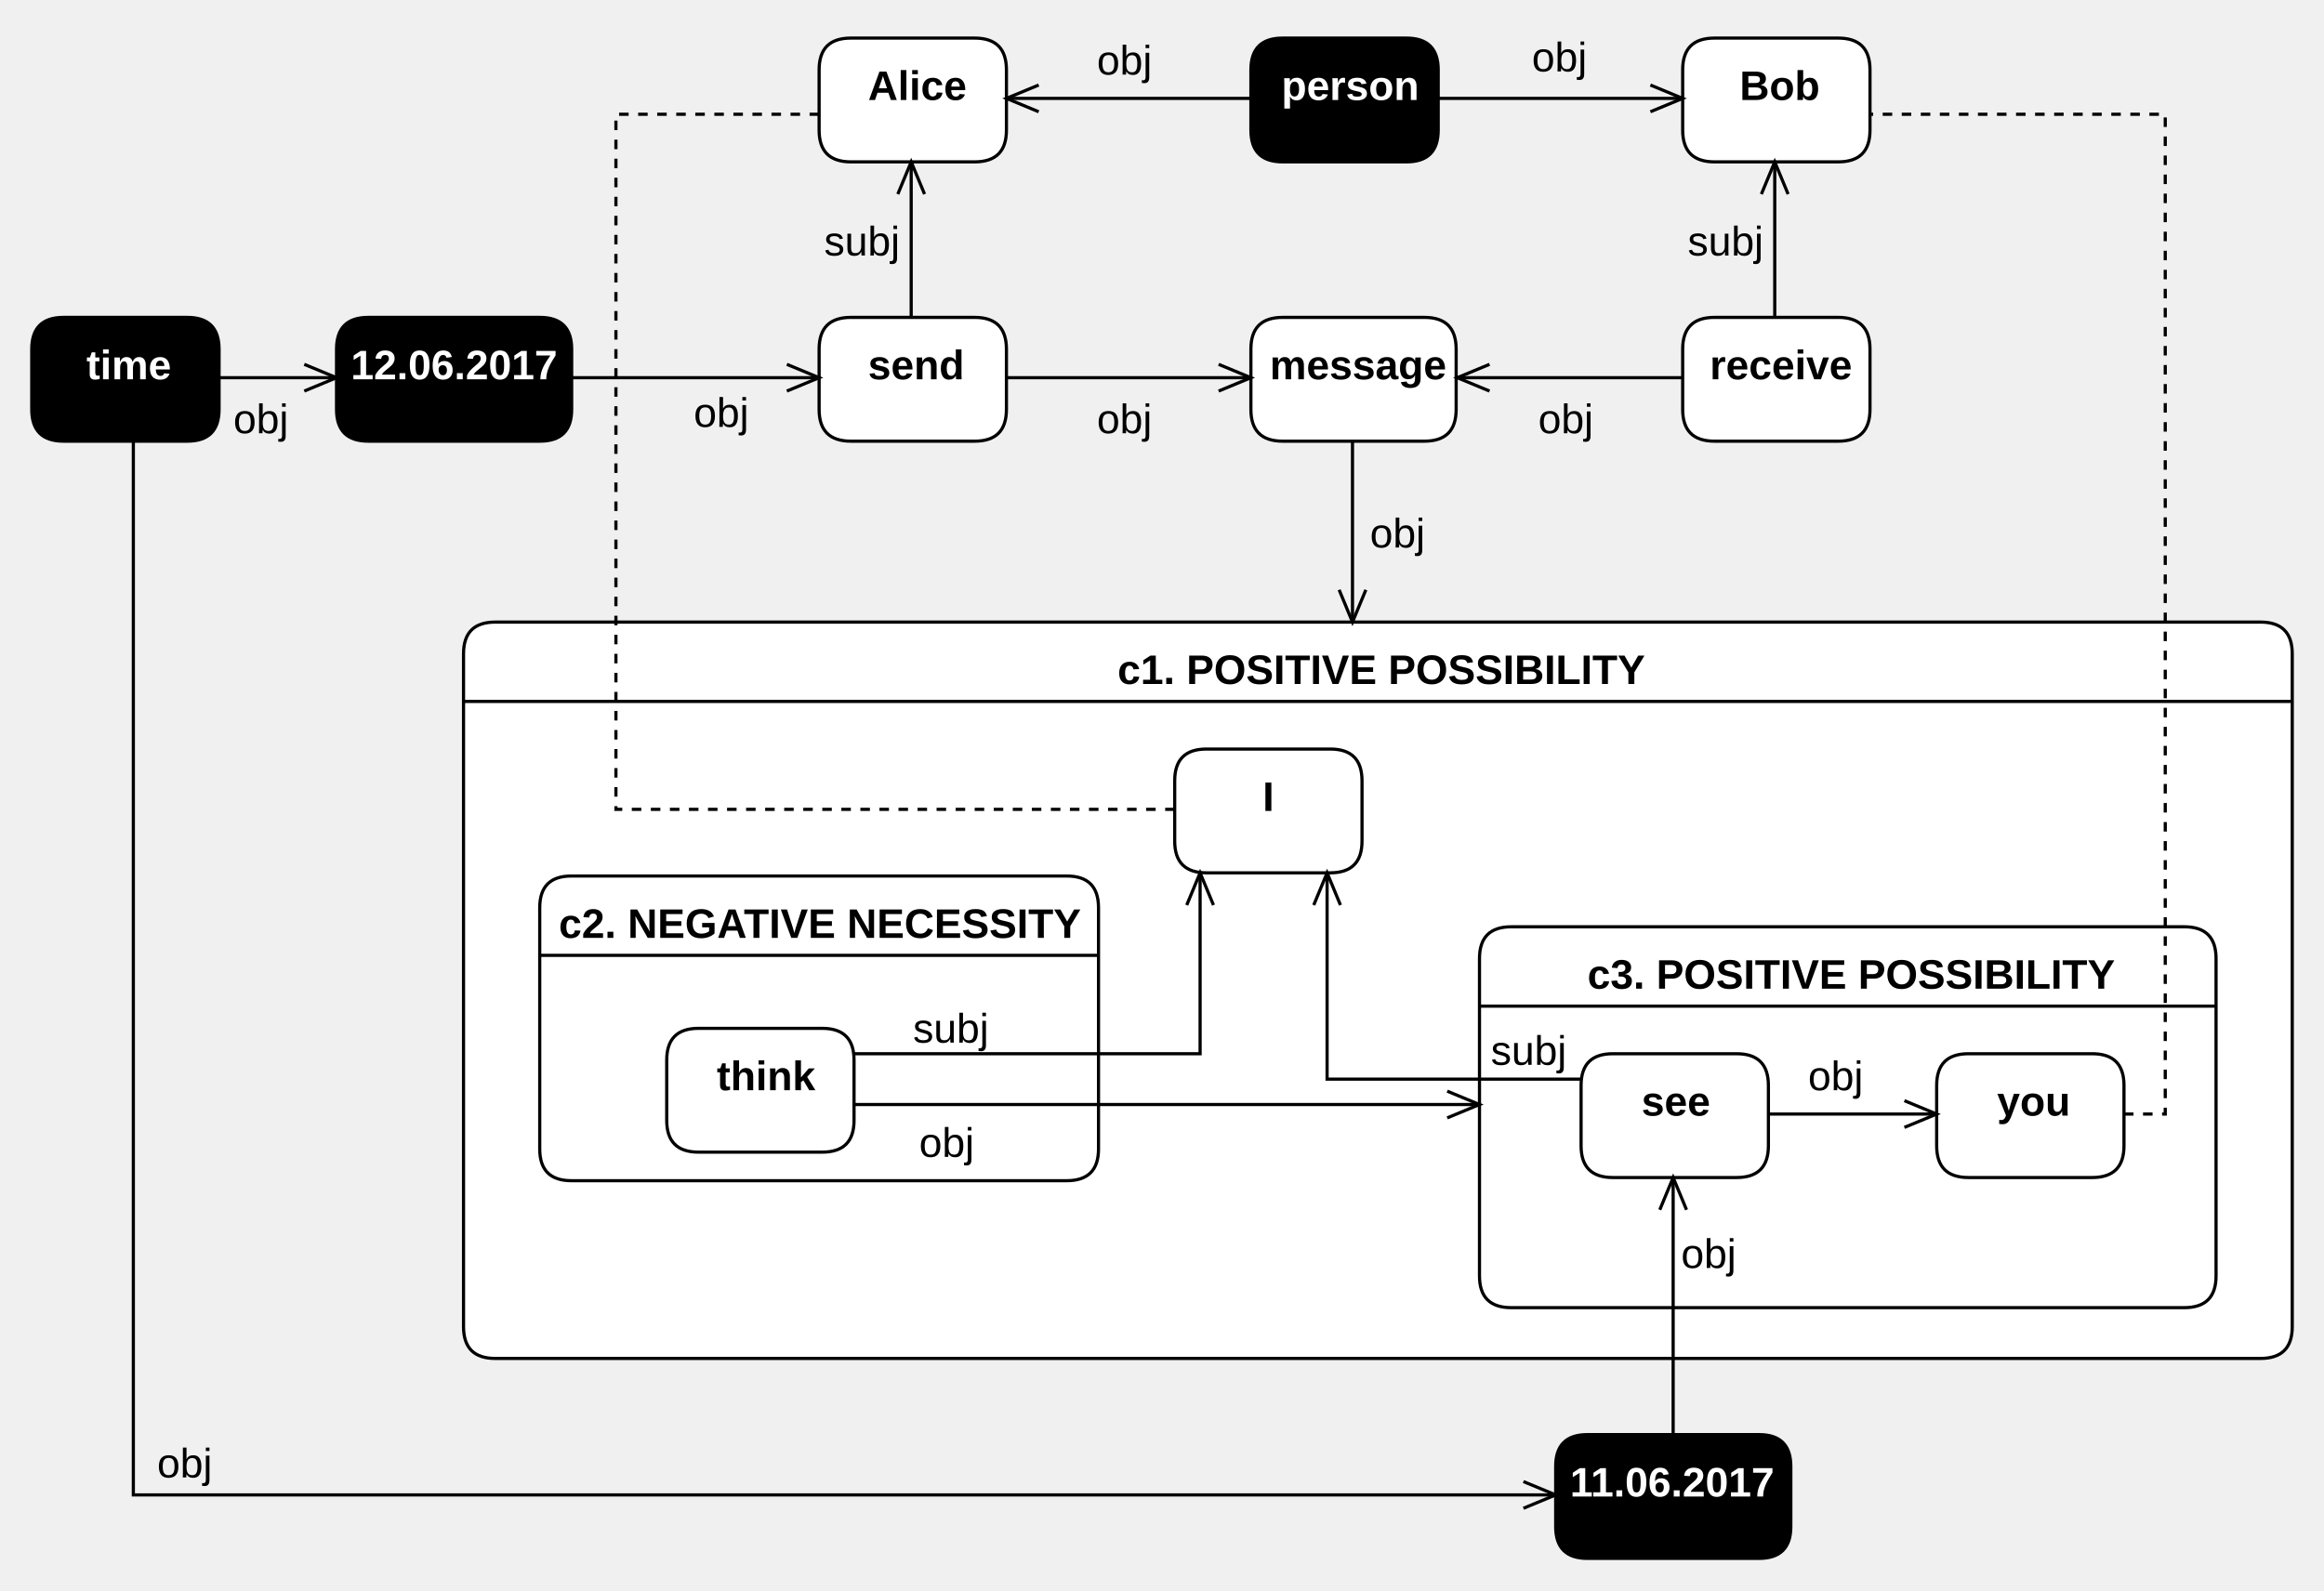
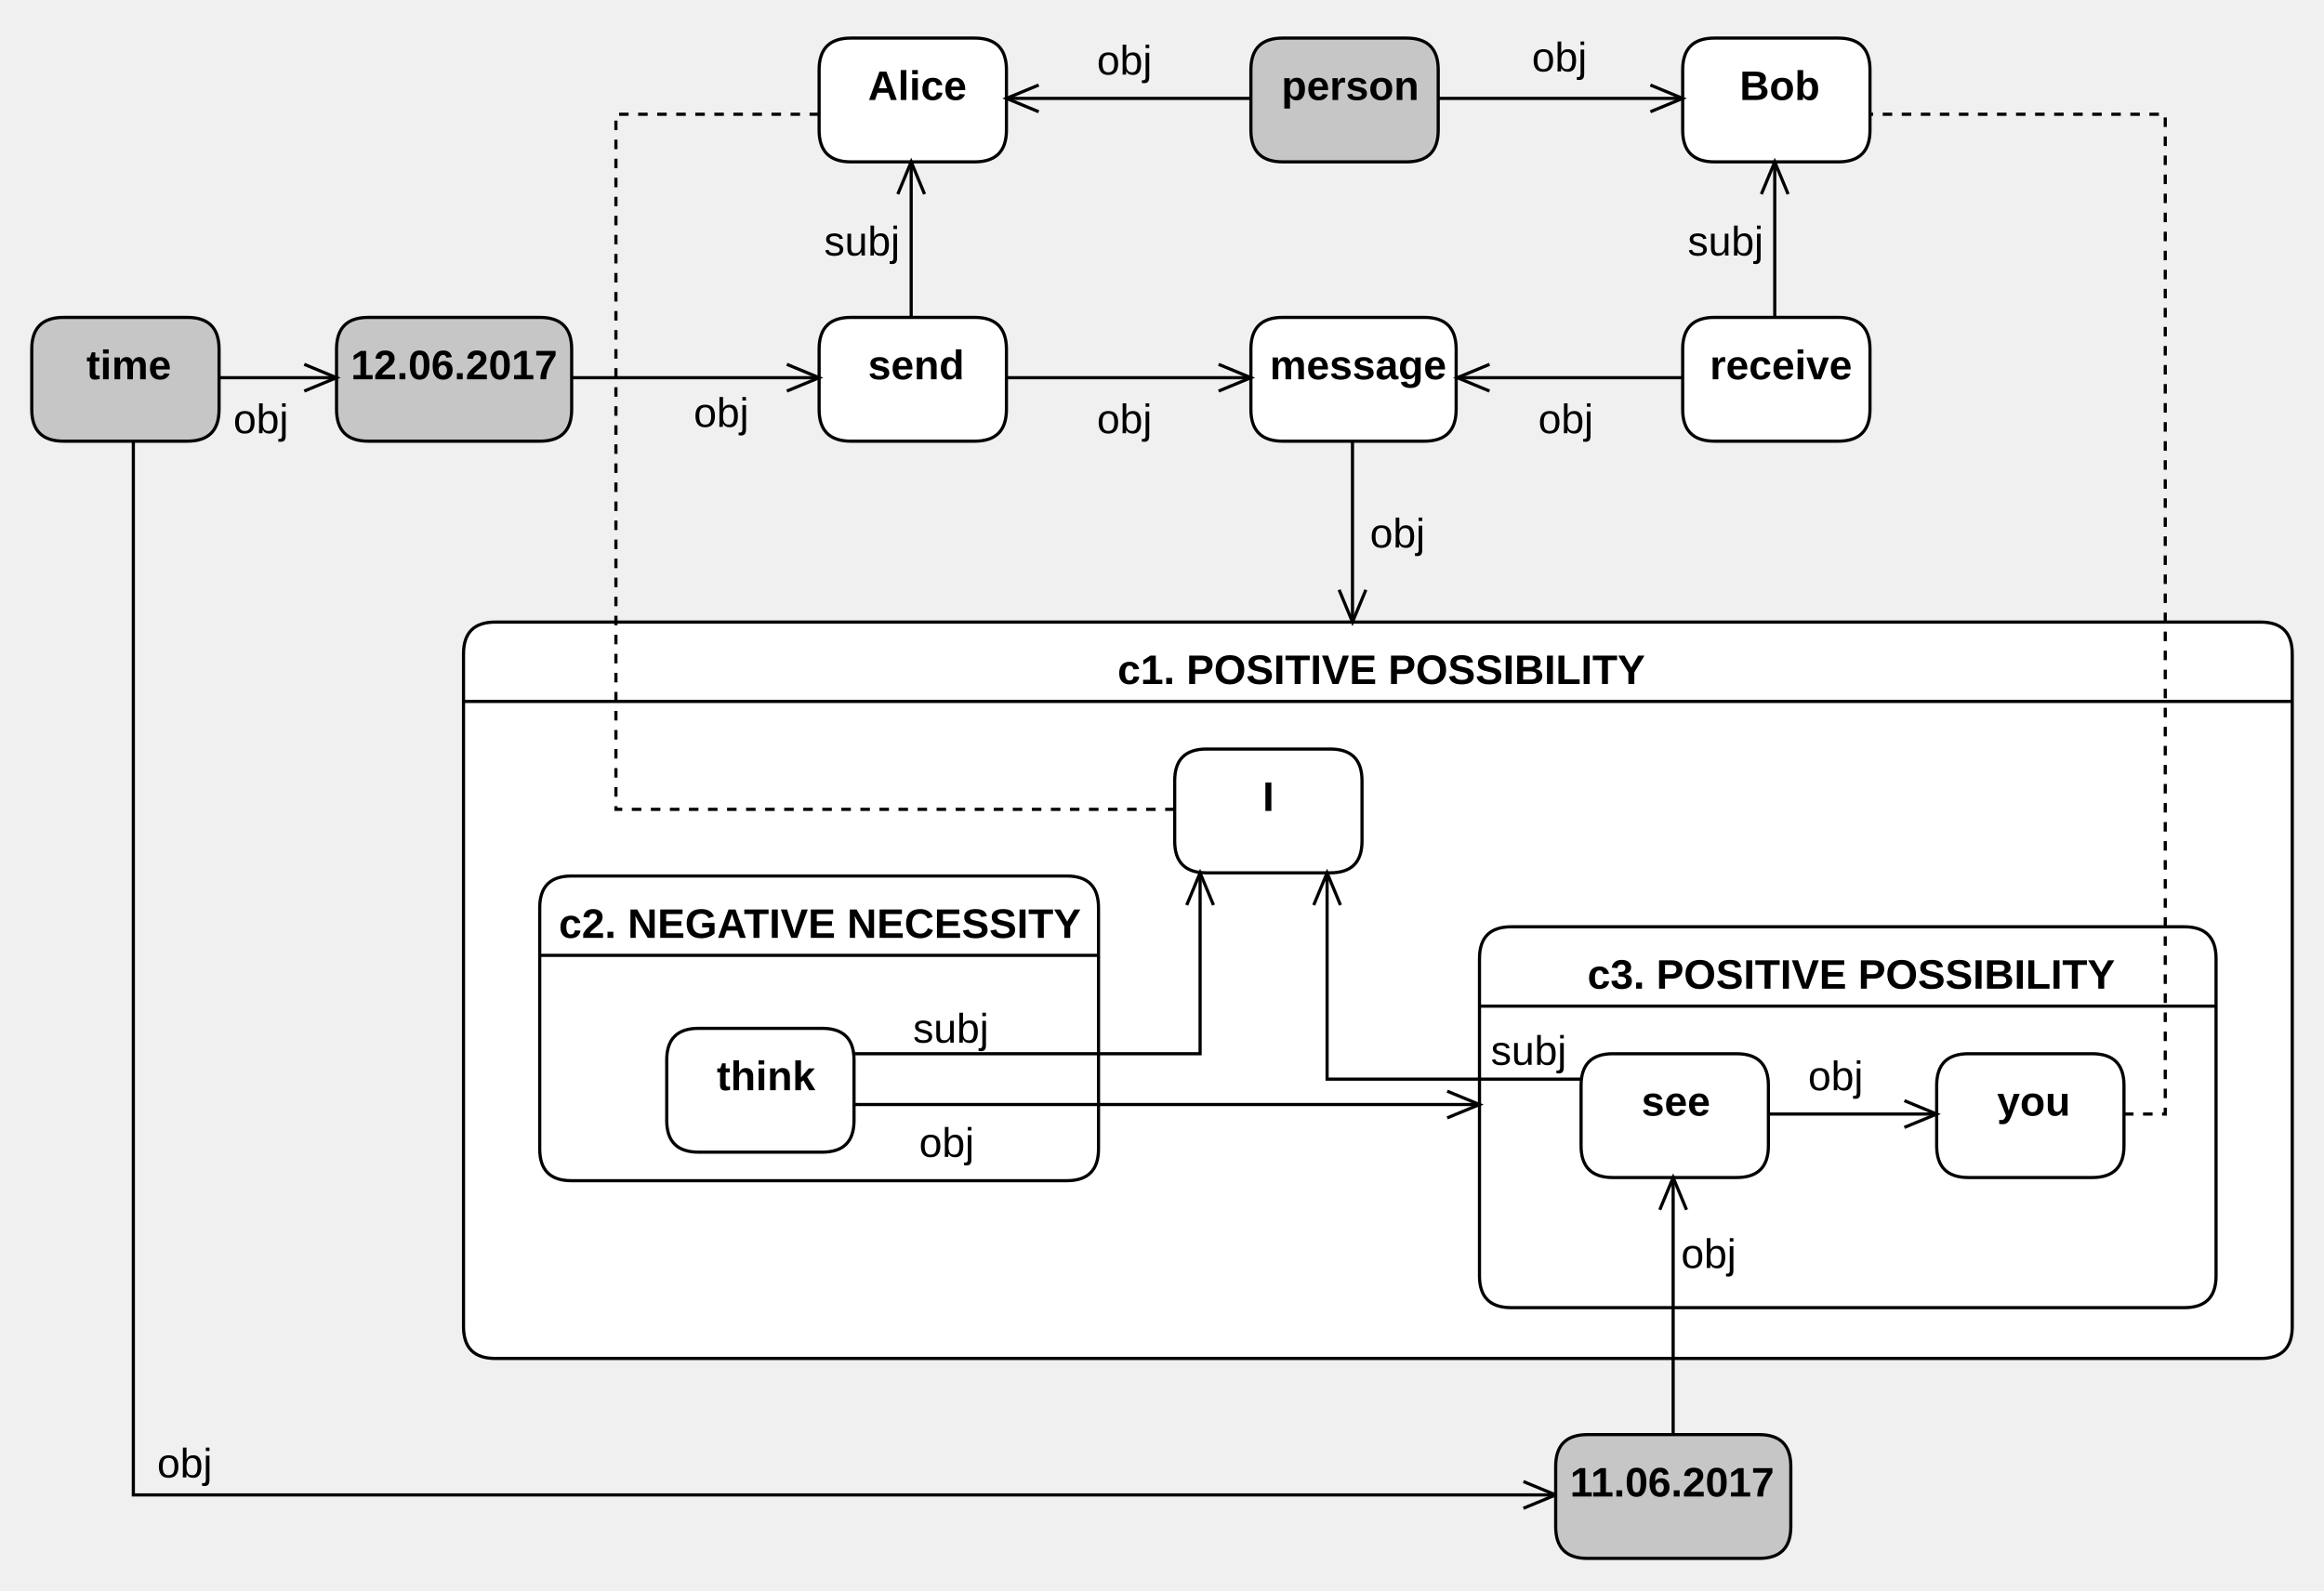
<svg xmlns="http://www.w3.org/2000/svg" version="1.1" width="732" height="501">
  <defs />
  <g>
    <g transform="translate(2,4) scale(1,1)">
      <path fill="#ffffff" stroke="none" d="M 266 8 L 305 8 Q 315 8 315 18 L 315 37 Q 315 47 305 47 L 266 47 Q 256 47 256 37 L 256 18 Q 256 8 266 8 Z" />
    </g>
    <g transform="translate(2,4) scale(1,1)">
      <path fill="none" stroke="#000000" d="M 266 8 L 305 8 Q 315 8 315 18 L 315 37 Q 315 47 305 47 L 266 47 Q 256 47 256 37 L 256 18 Q 256 8 266 8 Z" stroke-miterlimit="10" />
    </g>
    <g transform="translate(2,4) scale(1,1)">
      <g>
        <path fill="none" stroke="none" />
        <text fill="#000000" stroke="none" font-family="Arial" font-size="13px" font-style="normal" font-weight="bold" text-decoration="none" x="271.411" y="27.5">Alice</text>
      </g>
    </g>
    <g transform="translate(2,4) scale(1,1)">
      <path fill="#ffffff" stroke="none" d="M 154 192 L 710 192 Q 720 192 720 202 L 720 414 Q 720 424 710 424 L 154 424 Q 144 424 144 414 L 144 202 Q 144 192 154 192 Z" />
    </g>
    <g transform="translate(2,4) scale(1,1)">
      <path fill="none" stroke="#000000" d="M 154 192 L 710 192 Q 720 192 720 202 L 720 414 Q 720 424 710 424 L 154 424 Q 144 424 144 414 L 144 202 Q 144 192 154 192 Z" stroke-miterlimit="10" />
    </g>
    <g transform="translate(2,4) scale(1,1)">
      <path fill="none" stroke="#000000" d="M 144 217 L 720 217" stroke-miterlimit="10" />
    </g>
    <g transform="translate(2,4) scale(1,1)">
      <g>
        <path fill="none" stroke="none" />
        <text fill="#000000" stroke="none" font-family="Arial" font-size="13px" font-style="normal" font-weight="bold" text-decoration="none" x="350.001" y="211.5">c1. POSITIVE POSSIBILITY</text>
      </g>
    </g>
    <g transform="translate(2,4) scale(1,1)">
      <path fill="#ffffff" stroke="none" d="M 538 8 L 577 8 Q 587 8 587 18 L 587 37 Q 587 47 577 47 L 538 47 Q 528 47 528 37 L 528 18 Q 528 8 538 8 Z" />
    </g>
    <g transform="translate(2,4) scale(1,1)">
      <path fill="none" stroke="#000000" d="M 538 8 L 577 8 Q 587 8 587 18 L 587 37 Q 587 47 577 47 L 538 47 Q 528 47 528 37 L 528 18 Q 528 8 538 8 Z" stroke-miterlimit="10" />
    </g>
    <g transform="translate(2,4) scale(1,1)">
      <g>
        <path fill="none" stroke="none" />
        <text fill="#000000" stroke="none" font-family="Arial" font-size="13px" font-style="normal" font-weight="bold" text-decoration="none" x="545.935" y="27.5">Bob</text>
      </g>
    </g>
    <g transform="translate(2,4) scale(1,1)">
      <path fill="#ffffff" stroke="none" d="M 402 96 L 446.65 96 Q 456.65 96 456.65 106 L 456.65 125 Q 456.65 135 446.65 135 L 402 135 Q 392 135 392 125 L 392 106 Q 392 96 402 96 Z" />
    </g>
    <g transform="translate(2,4) scale(1,1)">
      <path fill="none" stroke="#000000" d="M 402 96 L 446.65 96 Q 456.65 96 456.65 106 L 456.65 125 Q 456.65 135 446.65 135 L 402 135 Q 392 135 392 125 L 392 106 Q 392 96 402 96 Z" stroke-miterlimit="10" />
    </g>
    <g transform="translate(2,4) scale(1,1)">
      <g>
        <path fill="none" stroke="none" />
        <text fill="#000000" stroke="none" font-family="Arial" font-size="13px" font-style="normal" font-weight="bold" text-decoration="none" x="397.95" y="115.5">message</text>
      </g>
    </g>
    <g transform="translate(2,4) scale(1,1)">
      <path fill="#ffffff" stroke="none" d="M 266 96 L 305 96 Q 315 96 315 106 L 315 125 Q 315 135 305 135 L 266 135 Q 256 135 256 125 L 256 106 Q 256 96 266 96 Z" />
    </g>
    <g transform="translate(2,4) scale(1,1)">
      <path fill="none" stroke="#000000" d="M 266 96 L 305 96 Q 315 96 315 106 L 315 125 Q 315 135 305 135 L 266 135 Q 256 135 256 125 L 256 106 Q 256 96 266 96 Z" stroke-miterlimit="10" />
    </g>
    <g transform="translate(2,4) scale(1,1)">
      <g>
        <path fill="none" stroke="none" />
        <text fill="#000000" stroke="none" font-family="Arial" font-size="13px" font-style="normal" font-weight="bold" text-decoration="none" x="271.405" y="115.5">send</text>
      </g>
    </g>
    <g transform="translate(2,4) scale(1,1)">
      <path fill="#ffffff" stroke="none" d="M 538 96 L 577 96 Q 587 96 587 106 L 587 125 Q 587 135 577 135 L 538 135 Q 528 135 528 125 L 528 106 Q 528 96 538 96 Z" />
    </g>
    <g transform="translate(2,4) scale(1,1)">
      <path fill="none" stroke="#000000" d="M 538 96 L 577 96 Q 587 96 587 106 L 587 125 Q 587 135 577 135 L 538 135 Q 528 135 528 125 L 528 106 Q 528 96 538 96 Z" stroke-miterlimit="10" />
    </g>
    <g transform="translate(2,4) scale(1,1)">
      <g>
        <path fill="none" stroke="none" />
        <text fill="#000000" stroke="none" font-family="Arial" font-size="13px" font-style="normal" font-weight="bold" text-decoration="none" x="536.546" y="115.5">receive</text>
      </g>
    </g>
    <g transform="translate(2,4) scale(1,1)">
      <path fill="none" stroke="#000000" d="M 285 96 L 285 47" stroke-miterlimit="10" />
    </g>
    <g transform="translate(2,4) scale(1,1)">
      <path fill="none" stroke="#000000" d="M 289.21 57.163 L 285 47 L 280.79 57.163" stroke-miterlimit="10" />
    </g>
    <g transform="translate(2,4) scale(1,1)">
      <g>
        <path fill="none" stroke="none" />
        <text fill="#000000" stroke="none" font-family="Arial" font-size="13px" font-style="normal" font-weight="normal" text-decoration="none" x="257.576" y="76.5">subj</text>
      </g>
    </g>
    <g transform="translate(2,4) scale(1,1)">
      <path fill="none" stroke="#000000" d="M 315 115 L 392 115" stroke-miterlimit="10" />
    </g>
    <g transform="translate(2,4) scale(1,1)">
      <path fill="none" stroke="#000000" d="M 381.837 119.21 L 392 115 L 381.837 110.79" stroke-miterlimit="10" />
    </g>
    <g transform="translate(2,4) scale(1,1)">
      <g>
        <path fill="none" stroke="none" />
        <text fill="#000000" stroke="none" font-family="Arial" font-size="13px" font-style="normal" font-weight="normal" text-decoration="none" x="343.5" y="132.5">obj</text>
      </g>
    </g>
    <g transform="translate(2,4) scale(1,1)">
      <path fill="none" stroke="#000000" d="M 528 115 L 457 115" stroke-miterlimit="10" />
    </g>
    <g transform="translate(2,4) scale(1,1)">
      <path fill="none" stroke="#000000" d="M 467.163 110.79 L 457 115 L 467.163 119.21" stroke-miterlimit="10" />
    </g>
    <g transform="translate(2,4) scale(1,1)">
      <g>
        <path fill="none" stroke="none" />
        <text fill="#000000" stroke="none" font-family="Arial" font-size="13px" font-style="normal" font-weight="normal" text-decoration="none" x="482.5" y="132.5">obj</text>
      </g>
    </g>
    <g transform="translate(2,4) scale(1,1)">
      <path fill="none" stroke="#000000" d="M 557 96 L 557 47" stroke-miterlimit="10" />
    </g>
    <g transform="translate(2,4) scale(1,1)">
      <path fill="none" stroke="#000000" d="M 561.21 57.163 L 557 47 L 552.79 57.163" stroke-miterlimit="10" />
    </g>
    <g transform="translate(2,4) scale(1,1)">
      <g>
        <path fill="none" stroke="none" />
        <text fill="#000000" stroke="none" font-family="Arial" font-size="13px" font-style="normal" font-weight="normal" text-decoration="none" x="529.576" y="76.5">subj</text>
      </g>
    </g>
    <g transform="translate(2,4) scale(1,1)">
      <path fill="none" stroke="#000000" d="M 424 135 L 424 192" stroke-miterlimit="10" />
    </g>
    <g transform="translate(2,4) scale(1,1)">
      <path fill="none" stroke="#000000" d="M 419.79 181.837 L 424 192 L 428.21 181.837" stroke-miterlimit="10" />
    </g>
    <g transform="translate(2,4) scale(1,1)">
      <g>
        <path fill="none" stroke="none" />
        <text fill="#000000" stroke="none" font-family="Arial" font-size="13px" font-style="normal" font-weight="normal" text-decoration="none" x="429.5" y="168.5">obj</text>
      </g>
    </g>
    <g transform="translate(2,4) scale(1,1)">
      <path fill="#ffffff" stroke="none" d="M 474 288 L 686 288 Q 696 288 696 298 L 696 398 Q 696 408 686 408 L 474 408 Q 464 408 464 398 L 464 298 Q 464 288 474 288 Z" />
    </g>
    <g transform="translate(2,4) scale(1,1)">
      <path fill="none" stroke="#000000" d="M 474 288 L 686 288 Q 696 288 696 298 L 696 398 Q 696 408 686 408 L 474 408 Q 464 408 464 398 L 464 298 Q 464 288 474 288 Z" stroke-miterlimit="10" />
    </g>
    <g transform="translate(2,4) scale(1,1)">
      <path fill="none" stroke="#000000" d="M 464 313 L 696 313" stroke-miterlimit="10" />
    </g>
    <g transform="translate(2,4) scale(1,1)">
      <g>
        <path fill="none" stroke="none" />
        <text fill="#000000" stroke="none" font-family="Arial" font-size="13px" font-style="normal" font-weight="bold" text-decoration="none" x="498.001" y="307.5">c3. POSITIVE POSSIBILITY</text>
      </g>
    </g>
    <g transform="translate(2,4) scale(1,1)">
      <path fill="#ffffff" stroke="none" d="M 178 272 L 334 272 Q 344 272 344 282 L 344 358 Q 344 368 334 368 L 178 368 Q 168 368 168 358 L 168 282 Q 168 272 178 272 Z" />
    </g>
    <g transform="translate(2,4) scale(1,1)">
      <path fill="none" stroke="#000000" d="M 178 272 L 334 272 Q 344 272 344 282 L 344 358 Q 344 368 334 368 L 178 368 Q 168 368 168 358 L 168 282 Q 168 272 178 272 Z" stroke-miterlimit="10" />
    </g>
    <g transform="translate(2,4) scale(1,1)">
      <path fill="none" stroke="#000000" d="M 168 297 L 344 297" stroke-miterlimit="10" />
    </g>
    <g transform="translate(2,4) scale(1,1)">
      <g>
        <path fill="none" stroke="none" />
        <text fill="#000000" stroke="none" font-family="Arial" font-size="13px" font-style="normal" font-weight="bold" text-decoration="none" x="174.007" y="291.5">c2. NEGATIVE NECESSITY</text>
      </g>
    </g>
    <g transform="translate(2,4) scale(1,1)">
-       <path fill="#000000" stroke="none" d="M 18 96 L 57 96 Q 67 96 67 106 L 67 125 Q 67 135 57 135 L 18 135 Q 8 135 8 125 L 8 106 Q 8 96 18 96 Z" />
+       <path fill="#c6c6c6" stroke="none" d="M 18 96 L 57 96 Q 67 96 67 106 L 67 125 Q 67 135 57 135 L 18 135 Q 8 135 8 125 L 8 106 Q 8 96 18 96 Z" />
    </g>
    <g transform="translate(2,4) scale(1,1)">
      <path fill="none" stroke="#000000" d="M 18 96 L 57 96 Q 67 96 67 106 L 67 125 Q 67 135 57 135 L 18 135 Q 8 135 8 125 L 8 106 Q 8 96 18 96 Z" stroke-miterlimit="10" />
    </g>
    <g transform="translate(2,4) scale(1,1)">
      <g>
        <path fill="none" stroke="none" />
-         <text fill="#ffffff" stroke="none" font-family="Arial" font-size="13px" font-style="normal" font-weight="bold" text-decoration="none" x="25.22" y="115.5">time</text>
+         <text fill="#000000" stroke="none" font-family="Arial" font-size="13px" font-style="normal" font-weight="bold" text-decoration="none" x="25.22" y="115.5">time</text>
      </g>
    </g>
    <g transform="translate(2,4) scale(1,1)">
      <path fill="#ffffff" stroke="none" d="M 378 232 L 417 232 Q 427 232 427 242 L 427 261 Q 427 271 417 271 L 378 271 Q 368 271 368 261 L 368 242 Q 368 232 378 232 Z" />
    </g>
    <g transform="translate(2,4) scale(1,1)">
      <path fill="none" stroke="#000000" d="M 378 232 L 417 232 Q 427 232 427 242 L 427 261 Q 427 271 417 271 L 378 271 Q 368 271 368 261 L 368 242 Q 368 232 378 232 Z" stroke-miterlimit="10" />
    </g>
    <g transform="translate(2,4) scale(1,1)">
      <g>
        <path fill="none" stroke="none" />
        <text fill="#000000" stroke="none" font-family="Arial" font-size="13px" font-style="normal" font-weight="bold" text-decoration="none" x="395.694" y="251.5">I</text>
      </g>
    </g>
    <g transform="translate(2,4) scale(1,1)">
      <path fill="#ffffff" stroke="none" d="M 218 320 L 257 320 Q 267 320 267 330 L 267 349 Q 267 359 257 359 L 218 359 Q 208 359 208 349 L 208 330 Q 208 320 218 320 Z" />
    </g>
    <g transform="translate(2,4) scale(1,1)">
      <path fill="none" stroke="#000000" d="M 218 320 L 257 320 Q 267 320 267 330 L 267 349 Q 267 359 257 359 L 218 359 Q 208 359 208 349 L 208 330 Q 208 320 218 320 Z" stroke-miterlimit="10" />
    </g>
    <g transform="translate(2,4) scale(1,1)">
      <g>
        <path fill="none" stroke="none" />
        <text fill="#000000" stroke="none" font-family="Arial" font-size="13px" font-style="normal" font-weight="bold" text-decoration="none" x="223.77" y="339.5">think</text>
      </g>
    </g>
    <g transform="translate(2,4) scale(1,1)">
      <path fill="#ffffff" stroke="none" d="M 506 328 L 545 328 Q 555 328 555 338 L 555 357 Q 555 367 545 367 L 506 367 Q 496 367 496 357 L 496 338 Q 496 328 506 328 Z" />
    </g>
    <g transform="translate(2,4) scale(1,1)">
      <path fill="none" stroke="#000000" d="M 506 328 L 545 328 Q 555 328 555 338 L 555 357 Q 555 367 545 367 L 506 367 Q 496 367 496 357 L 496 338 Q 496 328 506 328 Z" stroke-miterlimit="10" />
    </g>
    <g transform="translate(2,4) scale(1,1)">
      <g>
        <path fill="none" stroke="none" />
        <text fill="#000000" stroke="none" font-family="Arial" font-size="13px" font-style="normal" font-weight="bold" text-decoration="none" x="515.02" y="347.5">see</text>
      </g>
    </g>
    <g transform="translate(2,4) scale(1,1)">
      <path fill="#ffffff" stroke="none" d="M 618 328 L 657 328 Q 667 328 667 338 L 667 357 Q 667 367 657 367 L 618 367 Q 608 367 608 357 L 608 338 Q 608 328 618 328 Z" />
    </g>
    <g transform="translate(2,4) scale(1,1)">
      <path fill="none" stroke="#000000" d="M 618 328 L 657 328 Q 667 328 667 338 L 667 357 Q 667 367 657 367 L 618 367 Q 608 367 608 357 L 608 338 Q 608 328 618 328 Z" stroke-miterlimit="10" />
    </g>
    <g transform="translate(2,4) scale(1,1)">
      <g>
        <path fill="none" stroke="none" />
        <text fill="#000000" stroke="none" font-family="Arial" font-size="13px" font-style="normal" font-weight="bold" text-decoration="none" x="627.02" y="347.5">you</text>
      </g>
    </g>
    <g transform="translate(2,4) scale(1,1)">
      <path fill="none" stroke="#000000" d="M 267 328 L 376 328 L 376 271" stroke-miterlimit="10" />
    </g>
    <g transform="translate(2,4) scale(1,1)">
      <path fill="none" stroke="#000000" d="M 380.21 281.163 L 376 271 L 371.79 281.163" stroke-miterlimit="10" />
    </g>
    <g transform="translate(2,4) scale(1,1)">
      <g>
        <path fill="none" stroke="none" />
        <text fill="#000000" stroke="none" font-family="Arial" font-size="13px" font-style="normal" font-weight="normal" text-decoration="none" x="285.576" y="324.5">subj</text>
      </g>
    </g>
    <g transform="translate(2,4) scale(1,1)">
      <path fill="none" stroke="#000000" d="M 267 344 L 464 344" stroke-miterlimit="10" />
    </g>
    <g transform="translate(2,4) scale(1,1)">
      <path fill="none" stroke="#000000" d="M 453.837 348.21 L 464 344 L 453.837 339.79" stroke-miterlimit="10" />
    </g>
    <g transform="translate(2,4) scale(1,1)">
      <g>
        <path fill="none" stroke="none" />
        <text fill="#000000" stroke="none" font-family="Arial" font-size="13px" font-style="normal" font-weight="normal" text-decoration="none" x="287.5" y="360.5">obj</text>
      </g>
    </g>
    <g transform="translate(2,4) scale(1,1)">
      <path fill="none" stroke="#000000" d="M 525 448 L 525 367" stroke-miterlimit="10" />
    </g>
    <g transform="translate(2,4) scale(1,1)">
      <path fill="none" stroke="#000000" d="M 529.21 377.163 L 525 367 L 520.79 377.163" stroke-miterlimit="10" />
    </g>
    <g transform="translate(2,4) scale(1,1)">
      <g>
        <path fill="none" stroke="none" />
        <text fill="#000000" stroke="none" font-family="Arial" font-size="13px" font-style="normal" font-weight="normal" text-decoration="none" x="527.5" y="395.5">obj</text>
      </g>
    </g>
    <g transform="translate(2,4) scale(1,1)">
      <path fill="none" stroke="#000000" d="M 555 347 L 608 347" stroke-miterlimit="10" />
    </g>
    <g transform="translate(2,4) scale(1,1)">
      <path fill="none" stroke="#000000" d="M 597.837 351.21 L 608 347 L 597.837 342.79" stroke-miterlimit="10" />
    </g>
    <g transform="translate(2,4) scale(1,1)">
      <g>
        <path fill="none" stroke="none" />
        <text fill="#000000" stroke="none" font-family="Arial" font-size="13px" font-style="normal" font-weight="normal" text-decoration="none" x="567.5" y="339.5">obj</text>
      </g>
    </g>
    <g transform="translate(2,4) scale(1,1)">
      <path fill="none" stroke="#000000" d="M 496 336 L 416 336 L 416 271" stroke-miterlimit="10" />
    </g>
    <g transform="translate(2,4) scale(1,1)">
      <path fill="none" stroke="#000000" d="M 420.21 281.163 L 416 271 L 411.79 281.163" stroke-miterlimit="10" />
    </g>
    <g transform="translate(2,4) scale(1,1)">
      <g>
        <path fill="none" stroke="none" />
        <text fill="#000000" stroke="none" font-family="Arial" font-size="13px" font-style="normal" font-weight="normal" text-decoration="none" x="467.576" y="331.5">subj</text>
      </g>
    </g>
    <g transform="translate(2,4) scale(1,1)">
      <path fill="none" stroke="#000000" d="M 40 135 L 40 467 L 488 467" stroke-miterlimit="10" />
    </g>
    <g transform="translate(2,4) scale(1,1)">
      <path fill="none" stroke="#000000" d="M 477.837 471.21 L 488 467 L 477.837 462.79" stroke-miterlimit="10" />
    </g>
    <g transform="translate(2,4) scale(1,1)">
      <g>
        <path fill="none" stroke="none" />
        <text fill="#000000" stroke="none" font-family="Arial" font-size="13px" font-style="normal" font-weight="normal" text-decoration="none" x="47.5" y="461.5">obj</text>
      </g>
    </g>
    <g transform="translate(2,4) scale(1,1)">
      <path fill="none" stroke="#000000" d="M 368 251 L 192 251 L 192 32 L 256 32" stroke-miterlimit="10" stroke-dasharray="3" />
    </g>
    <g transform="translate(2,4) scale(1,1)">
      <path fill="none" stroke="#000000" d="M 667 347 L 680 347 L 680 32 L 587 32" stroke-miterlimit="10" stroke-dasharray="3" />
    </g>
    <g transform="translate(2,4) scale(1,1)">
-       <path fill="#000000" stroke="none" d="M 402 8 L 441 8 Q 451 8 451 18 L 451 37 Q 451 47 441 47 L 402 47 Q 392 47 392 37 L 392 18 Q 392 8 402 8 Z" />
+       <path fill="#c6c6c6" stroke="none" d="M 402 8 L 441 8 Q 451 8 451 18 L 451 37 Q 451 47 441 47 L 402 47 Q 392 47 392 37 L 392 18 Q 392 8 402 8 Z" />
    </g>
    <g transform="translate(2,4) scale(1,1)">
      <path fill="none" stroke="#000000" d="M 402 8 L 441 8 Q 451 8 451 18 L 451 37 Q 451 47 441 47 L 402 47 Q 392 47 392 37 L 392 18 Q 392 8 402 8 Z" stroke-miterlimit="10" />
    </g>
    <g transform="translate(2,4) scale(1,1)">
      <g>
        <path fill="none" stroke="none" />
-         <text fill="#ffffff" stroke="none" font-family="Arial" font-size="13px" font-style="normal" font-weight="bold" text-decoration="none" x="401.625" y="27.5">person</text>
+         <text fill="#000000" stroke="none" font-family="Arial" font-size="13px" font-style="normal" font-weight="bold" text-decoration="none" x="401.625" y="27.5">person</text>
      </g>
    </g>
    <g transform="translate(2,4) scale(1,1)">
      <path fill="none" stroke="#000000" d="M 392 27 L 315 27" stroke-miterlimit="10" />
    </g>
    <g transform="translate(2,4) scale(1,1)">
      <path fill="none" stroke="#000000" d="M 325.163 22.79 L 315 27 L 325.163 31.21" stroke-miterlimit="10" />
    </g>
    <g transform="translate(2,4) scale(1,1)">
      <g>
        <path fill="none" stroke="none" />
        <text fill="#000000" stroke="none" font-family="Arial" font-size="13px" font-style="normal" font-weight="normal" text-decoration="none" x="343.5" y="19.5">obj</text>
      </g>
    </g>
    <g transform="translate(2,4) scale(1,1)">
      <path fill="none" stroke="#000000" d="M 451 27 L 528 27" stroke-miterlimit="10" />
    </g>
    <g transform="translate(2,4) scale(1,1)">
      <path fill="none" stroke="#000000" d="M 517.837 31.21 L 528 27 L 517.837 22.79" stroke-miterlimit="10" />
    </g>
    <g transform="translate(2,4) scale(1,1)">
      <g>
        <path fill="none" stroke="none" />
        <text fill="#000000" stroke="none" font-family="Arial" font-size="13px" font-style="normal" font-weight="normal" text-decoration="none" x="480.5" y="18.5">obj</text>
      </g>
    </g>
    <g transform="translate(2,4) scale(1,1)">
-       <path fill="#000000" stroke="none" d="M 114 96 L 168.063 96 Q 178.063 96 178.063 106 L 178.063 125 Q 178.063 135 168.063 135 L 114 135 Q 104 135 104 125 L 104 106 Q 104 96 114 96 Z" />
+       <path fill="#c6c6c6" stroke="none" d="M 114 96 L 168.063 96 Q 178.063 96 178.063 106 L 178.063 125 Q 178.063 135 168.063 135 L 114 135 Q 104 135 104 125 L 104 106 Q 104 96 114 96 Z" />
    </g>
    <g transform="translate(2,4) scale(1,1)">
      <path fill="none" stroke="#000000" d="M 114 96 L 168.063 96 Q 178.063 96 178.063 106 L 178.063 125 Q 178.063 135 168.063 135 L 114 135 Q 104 135 104 125 L 104 106 Q 104 96 114 96 Z" stroke-miterlimit="10" />
    </g>
    <g transform="translate(2,4) scale(1,1)">
      <g>
        <path fill="none" stroke="none" />
-         <text fill="#ffffff" stroke="none" font-family="Arial" font-size="13px" font-style="normal" font-weight="bold" text-decoration="none" x="108.5" y="115.5">12.06.2017</text>
-       </g>
-     </g>
-     <g transform="translate(2,4) scale(1,1)">
-       <path fill="#000000" stroke="none" d="M 498 448 L 552.063 448 Q 562.063 448 562.063 458 L 562.063 477 Q 562.063 487 552.063 487 L 498 487 Q 488 487 488 477 L 488 458 Q 488 448 498 448 Z" />
+         <text fill="#000000" stroke="none" font-family="Arial" font-size="13px" font-style="normal" font-weight="bold" text-decoration="none" x="108.5" y="115.5">12.06.2017</text>
+       </g>
+     </g>
+     <g transform="translate(2,4) scale(1,1)">
+       <path fill="#c6c6c6" stroke="none" d="M 498 448 L 552.063 448 Q 562.063 448 562.063 458 L 562.063 477 Q 562.063 487 552.063 487 L 498 487 Q 488 487 488 477 L 488 458 Q 488 448 498 448 Z" />
    </g>
    <g transform="translate(2,4) scale(1,1)">
      <path fill="none" stroke="#000000" d="M 498 448 L 552.063 448 Q 562.063 448 562.063 458 L 562.063 477 Q 562.063 487 552.063 487 L 498 487 Q 488 487 488 477 L 488 458 Q 488 448 498 448 Z" stroke-miterlimit="10" />
    </g>
    <g transform="translate(2,4) scale(1,1)">
      <g>
        <path fill="none" stroke="none" />
-         <text fill="#ffffff" stroke="none" font-family="Arial" font-size="13px" font-style="normal" font-weight="bold" text-decoration="none" x="492.5" y="467.5">11.06.2017</text>
+         <text fill="#000000" stroke="none" font-family="Arial" font-size="13px" font-style="normal" font-weight="bold" text-decoration="none" x="492.5" y="467.5">11.06.2017</text>
      </g>
    </g>
    <g transform="translate(2,4) scale(1,1)">
      <path fill="none" stroke="#000000" d="M 178 115 L 256 115" stroke-miterlimit="10" />
    </g>
    <g transform="translate(2,4) scale(1,1)">
      <path fill="none" stroke="#000000" d="M 245.837 119.21 L 256 115 L 245.837 110.79" stroke-miterlimit="10" />
    </g>
    <g transform="translate(2,4) scale(1,1)">
      <g>
        <path fill="none" stroke="none" />
        <text fill="#000000" stroke="none" font-family="Arial" font-size="13px" font-style="normal" font-weight="normal" text-decoration="none" x="216.5" y="130.5">obj</text>
      </g>
    </g>
    <g transform="translate(2,4) scale(1,1)">
      <path fill="none" stroke="#000000" d="M 67 115 L 104 115" stroke-miterlimit="10" />
    </g>
    <g transform="translate(2,4) scale(1,1)">
      <path fill="none" stroke="#000000" d="M 93.837 119.21 L 104 115 L 93.837 110.79" stroke-miterlimit="10" />
    </g>
    <g transform="translate(2,4) scale(1,1)">
      <g>
        <path fill="none" stroke="none" />
        <text fill="#000000" stroke="none" font-family="Arial" font-size="13px" font-style="normal" font-weight="normal" text-decoration="none" x="71.5" y="132.5">obj</text>
      </g>
    </g>
  </g>
</svg>
